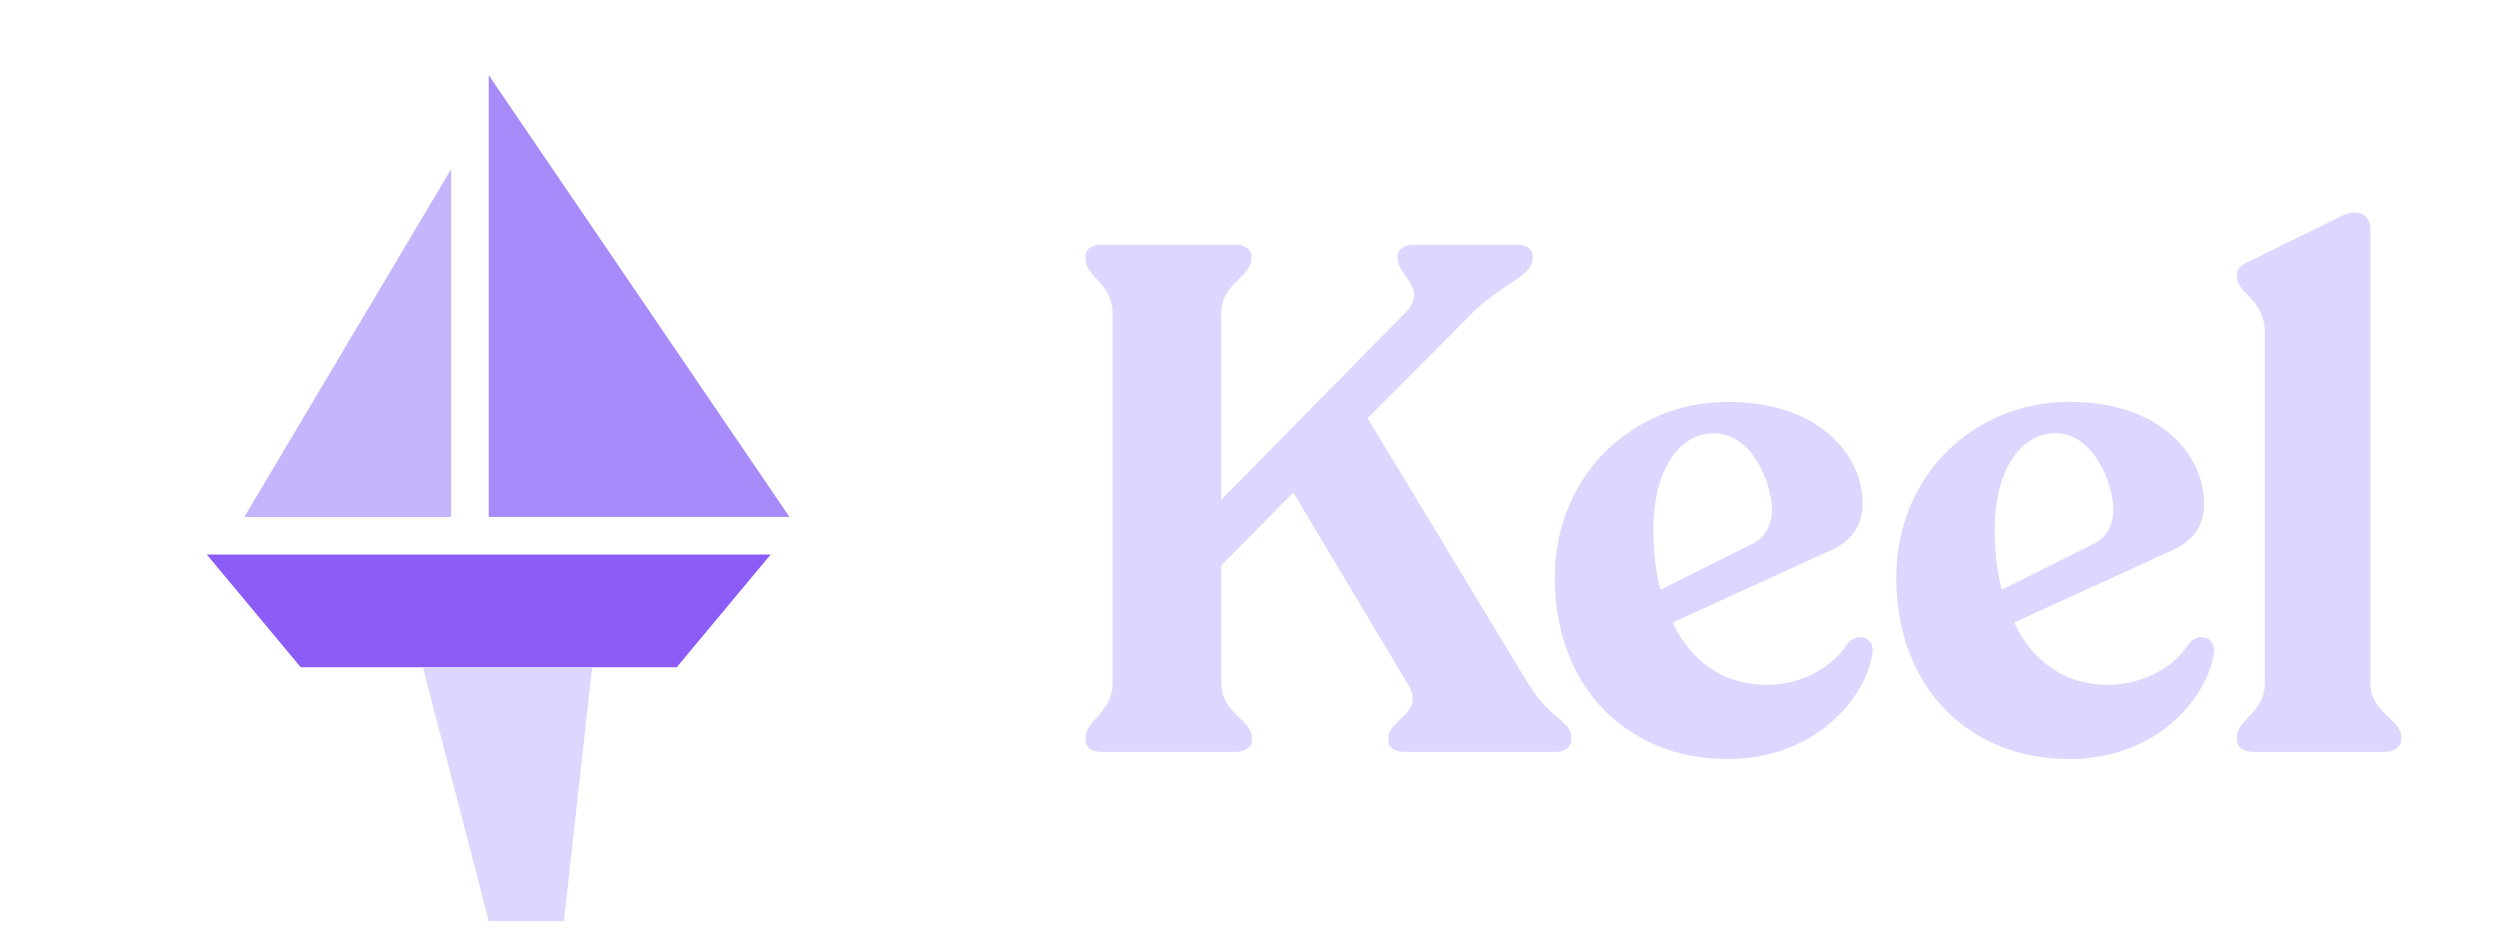
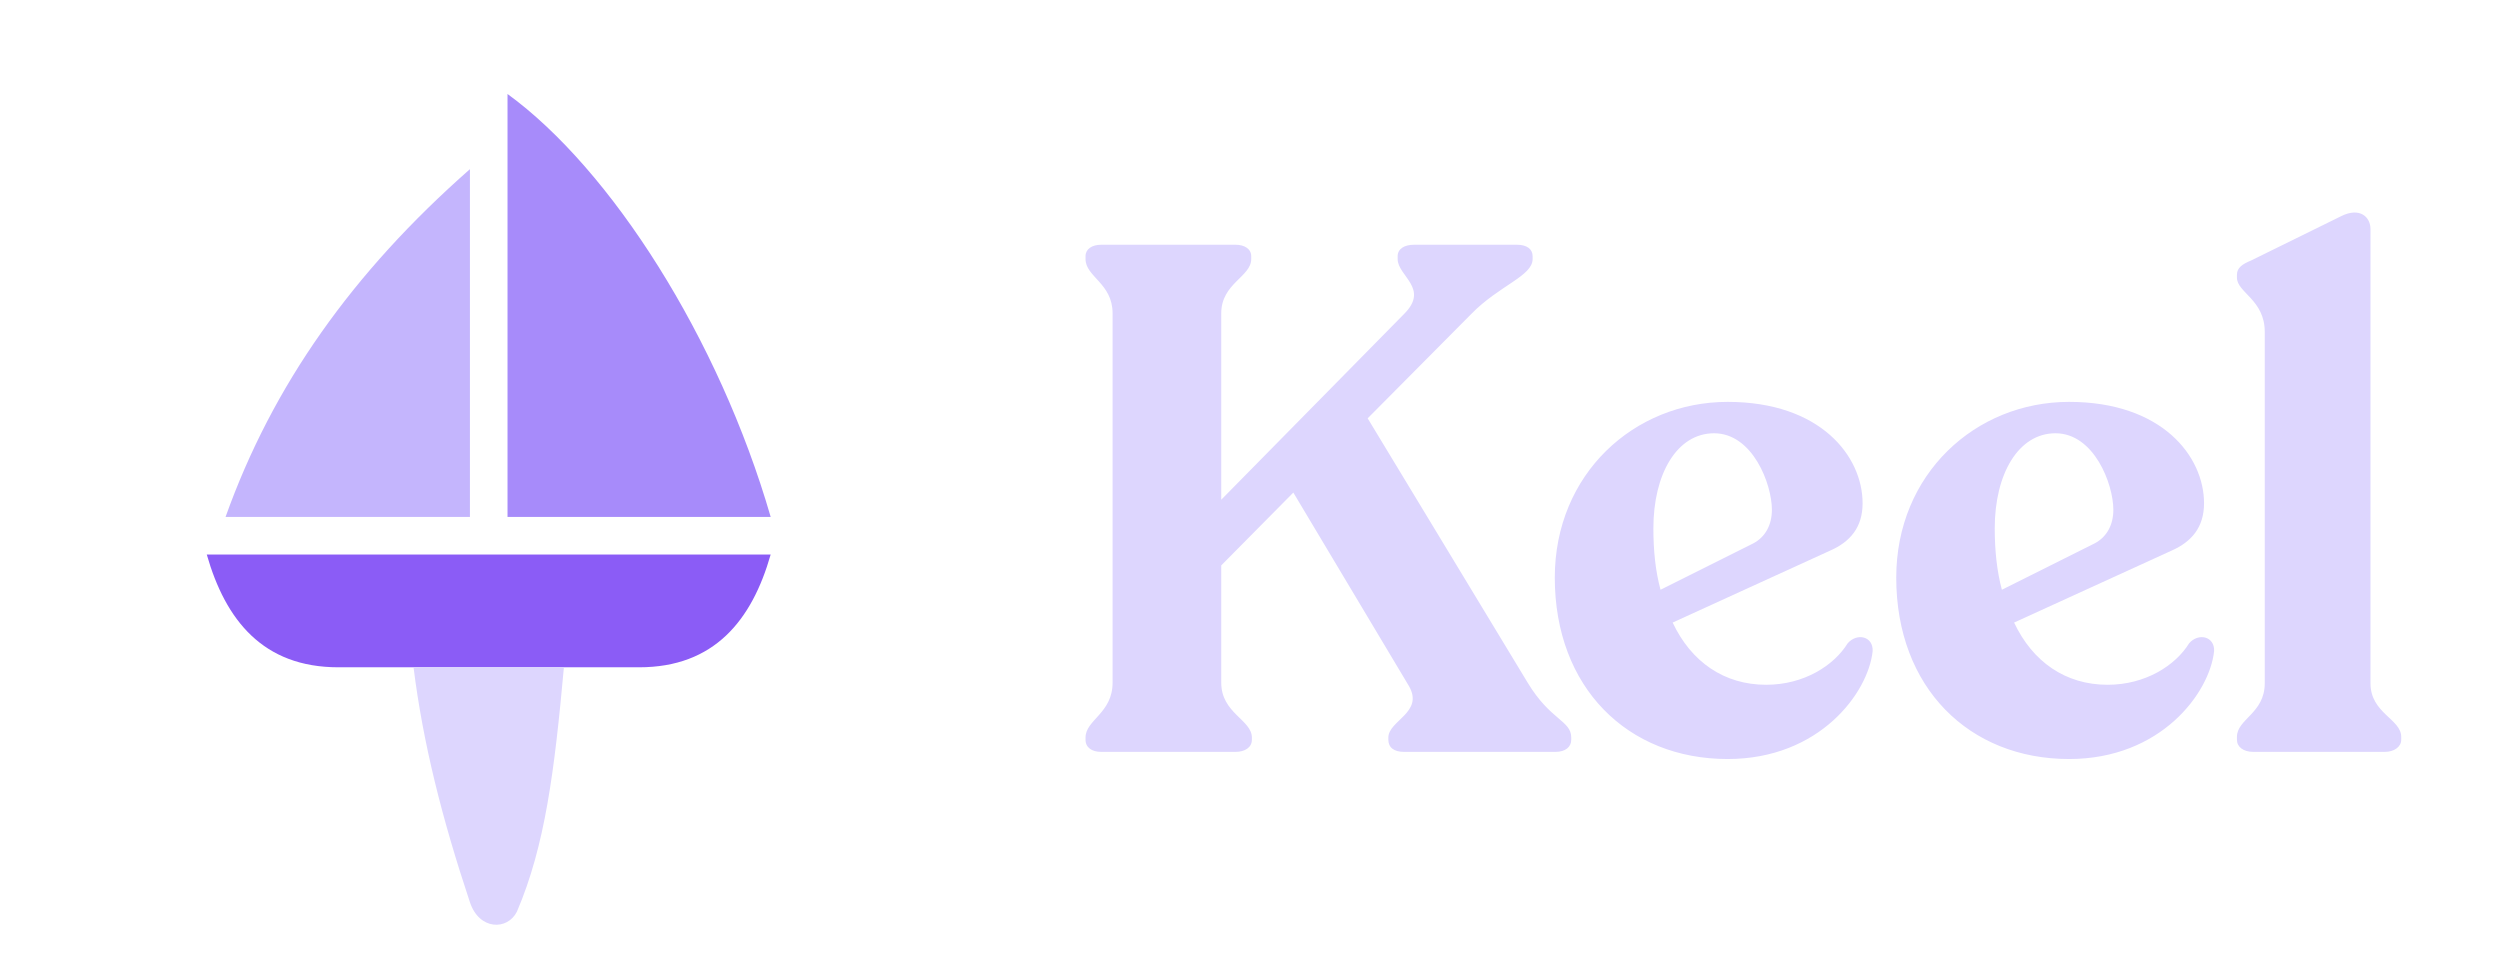
- <svg xmlns="http://www.w3.org/2000/svg" viewBox="0 0 266 100">
-   <path d="M52 8 L52 55 L84 55 Z" fill="#A78BFA" />
-   <path d="M48 18 L48 55 L26 55 Z" fill="#C4B5FD" />
-   <path d="M22 59 L82 59 L72 71 L32 71 Z" fill="#8B5CF6" />
-   <path d="M45 71 L63 71 L60 98 L52 98 Z" fill="#DDD6FE" />
+ <svg xmlns="http://www.w3.org/2000/svg" viewBox="0 0 266 104">
+   <path d="M54 10 L54 55 L82 55 C76.5 36 65 18 54 10 Z" fill="#A78BFA" />
+   <path d="M50 18 L50 55 L24 55 C29 41 37.5 29 50 18 Z" fill="#C4B5FD" />
+   <path d="M22 59 L82 59 C80 66 76 71 68 71 L36 71 C28 71 24 66 22 59 Z" fill="#8B5CF6" />
+   <path d="M44 71 L60 71 C59 82 58 90 55 97 C54 99 51 99 50 96 C47 87 45 79 44 71 Z" fill="#DDD6FE" />
  <path fill="#DDD6FE" d="M149.39 33.41 129.94 53.17V33.34C129.94 30.14 133.13 29.46 133.13 27.56V27.26C133.13 26.5 132.44 26.04 131.46 26.04H117.17C116.18 26.04 115.5 26.5 115.5 27.26V27.56C115.5 29.46 118.38 30.14 118.38 33.34V72.63C118.38 75.9 115.5 76.58 115.5 78.48V78.71C115.5 79.54 116.18 80 117.17 80H131.46C132.44 80 133.2 79.54 133.2 78.71V78.48C133.2 76.58 129.94 75.9 129.94 72.63V60.16L137.61 52.41L149.92 73.01C151.52 75.82 147.72 76.66 147.72 78.48V78.71C147.72 79.54 148.33 80 149.39 80H165.5C166.57 80 167.18 79.47 167.18 78.71V78.48C167.18 76.66 164.97 76.66 162.54 72.63L145.52 44.51L156.54 33.41C159.5 30.37 163.07 29.38 163.07 27.56V27.26C163.07 26.5 162.46 26.04 161.4 26.04H150.46C149.39 26.04 148.71 26.5 148.71 27.26V27.56C148.71 29.38 152.13 30.68 149.39 33.41Z M183.82 80.76C193.62 80.76 198.79 73.69 199.25 69.28C199.32 67.69 197.58 67.31 196.59 68.45C195.14 70.8 191.95 72.86 187.92 72.86C183.44 72.86 179.94 70.42 177.97 66.24L194.76 58.57C196.82 57.66 198.18 56.14 198.18 53.55C198.18 48.54 193.7 42.76 183.82 42.76C173.86 42.76 165.43 50.44 165.43 61.46C165.43 73.16 173.18 80.76 183.82 80.76ZM175.92 56.21C175.92 50.44 178.42 46.1 182.38 46.1C186.48 46.1 188.53 51.5 188.53 54.24C188.53 55.83 187.85 57.12 186.56 57.81L176.68 62.75C176.14 60.77 175.92 58.57 175.92 56.21Z M220.15 80.76C229.95 80.76 235.12 73.69 235.58 69.28C235.65 67.69 233.9 67.31 232.92 68.45C231.47 70.8 228.28 72.86 224.25 72.86C219.77 72.86 216.27 70.42 214.3 66.24L231.09 58.57C233.14 57.66 234.51 56.14 234.51 53.55C234.51 48.54 230.03 42.76 220.15 42.76C210.19 42.76 201.76 50.44 201.76 61.46C201.76 73.16 209.51 80.76 220.15 80.76ZM212.24 56.21C212.24 50.44 214.75 46.1 218.7 46.1C222.81 46.1 224.86 51.5 224.86 54.24C224.86 55.83 224.18 57.12 222.88 57.81L213 62.75C212.47 60.77 212.24 58.57 212.24 56.21Z M239.76 80H253.74C254.73 80 255.49 79.47 255.49 78.71V78.4C255.49 76.5 252.22 75.9 252.22 72.7V24.37C252.22 23.08 251.08 22.01 249.1 23L239.53 27.71C238.62 28.09 238.01 28.47 238.01 29.23V29.54C238.01 31.13 240.97 31.89 240.97 35.31V72.7C240.97 75.9 238.01 76.5 238.01 78.4V78.71C238.01 79.47 238.69 80 239.76 80Z" />
</svg>
